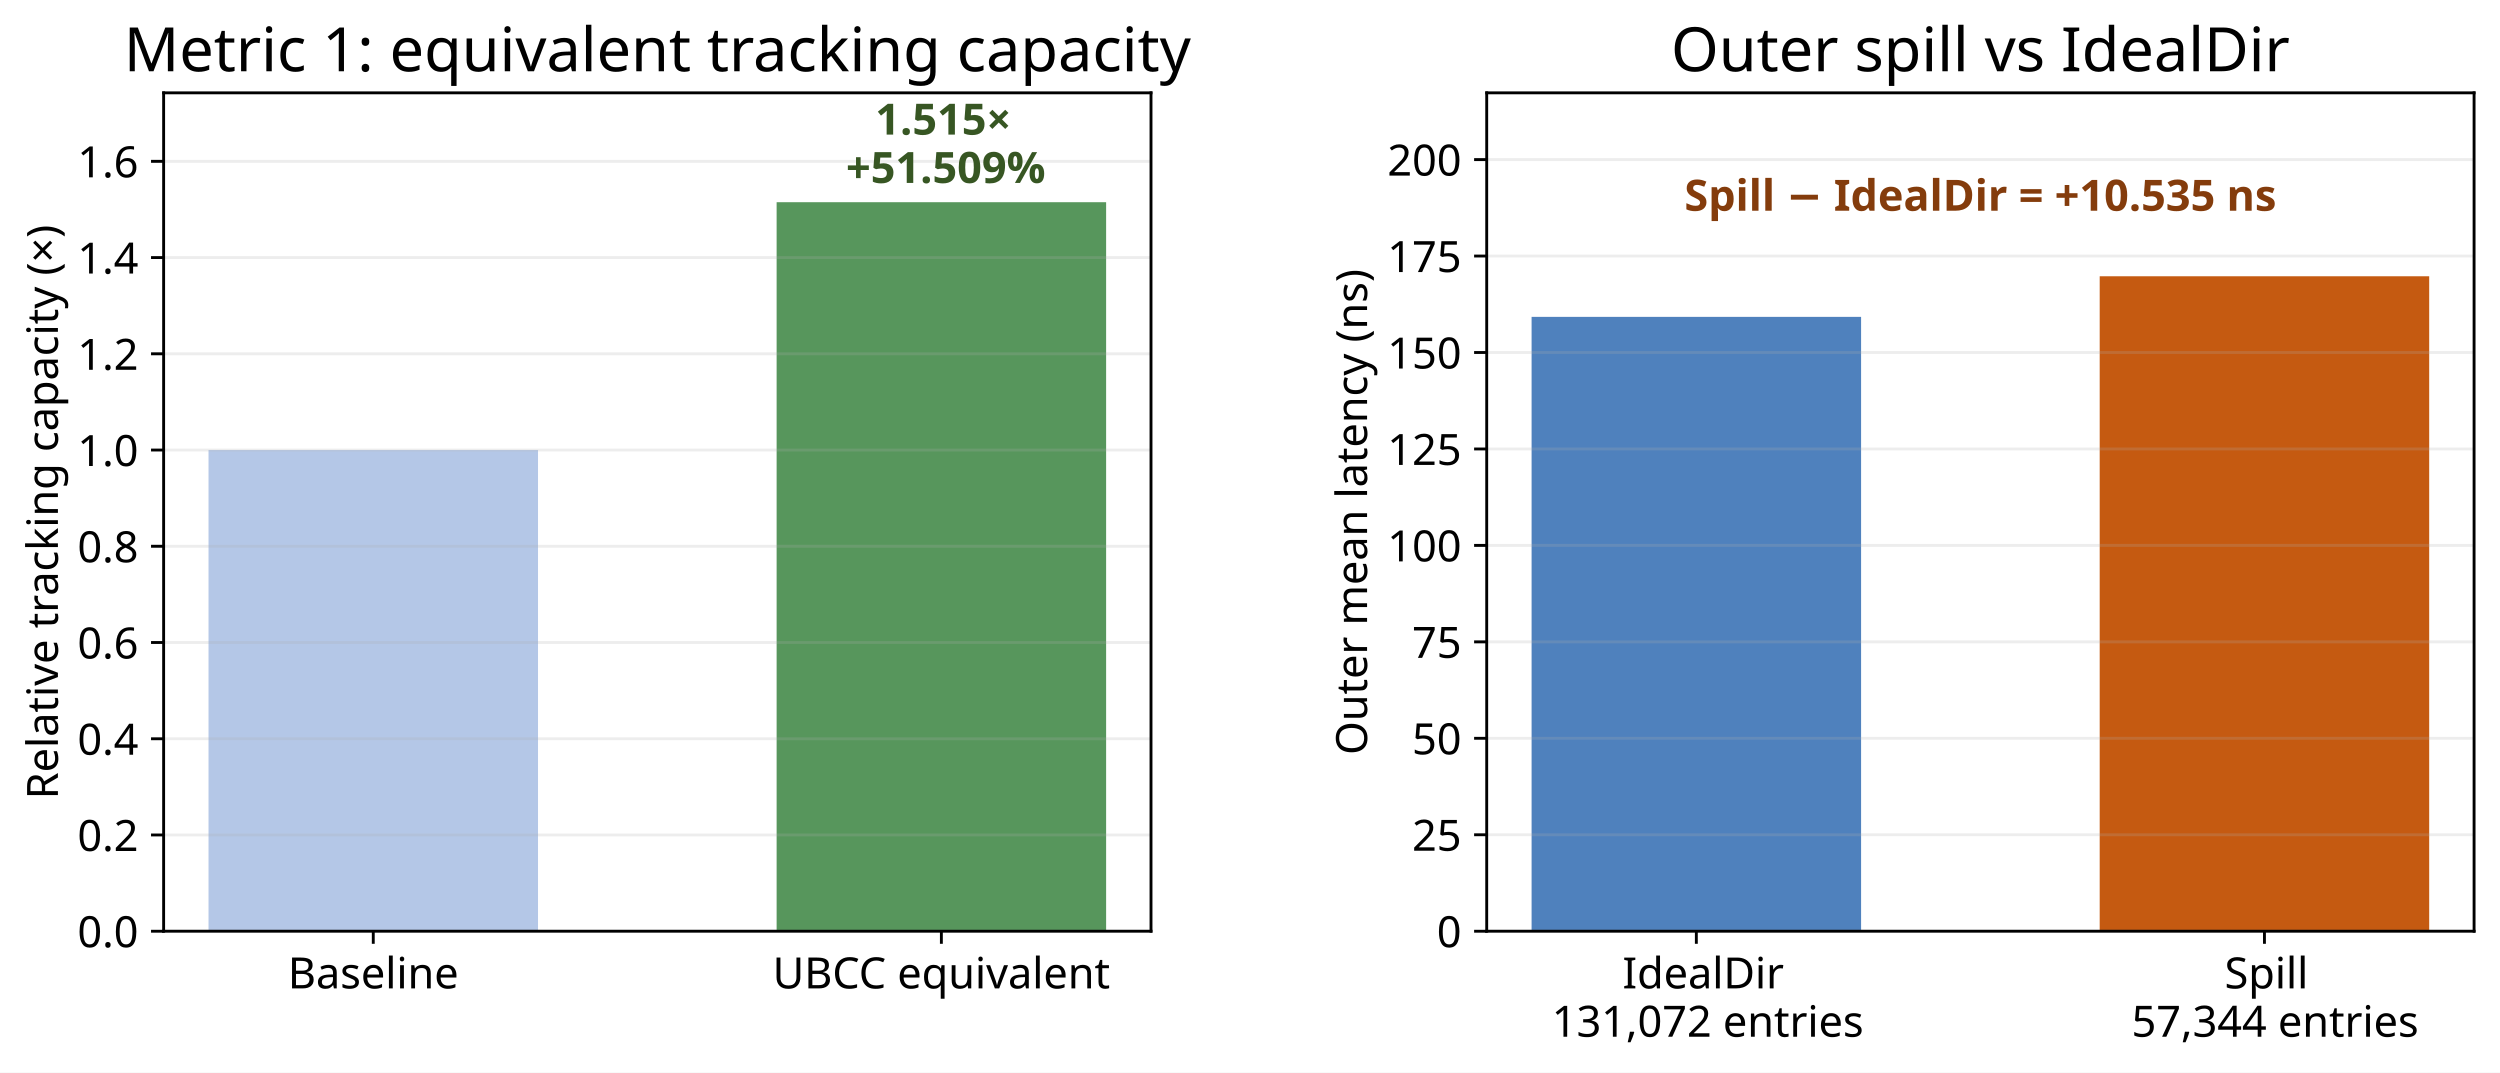
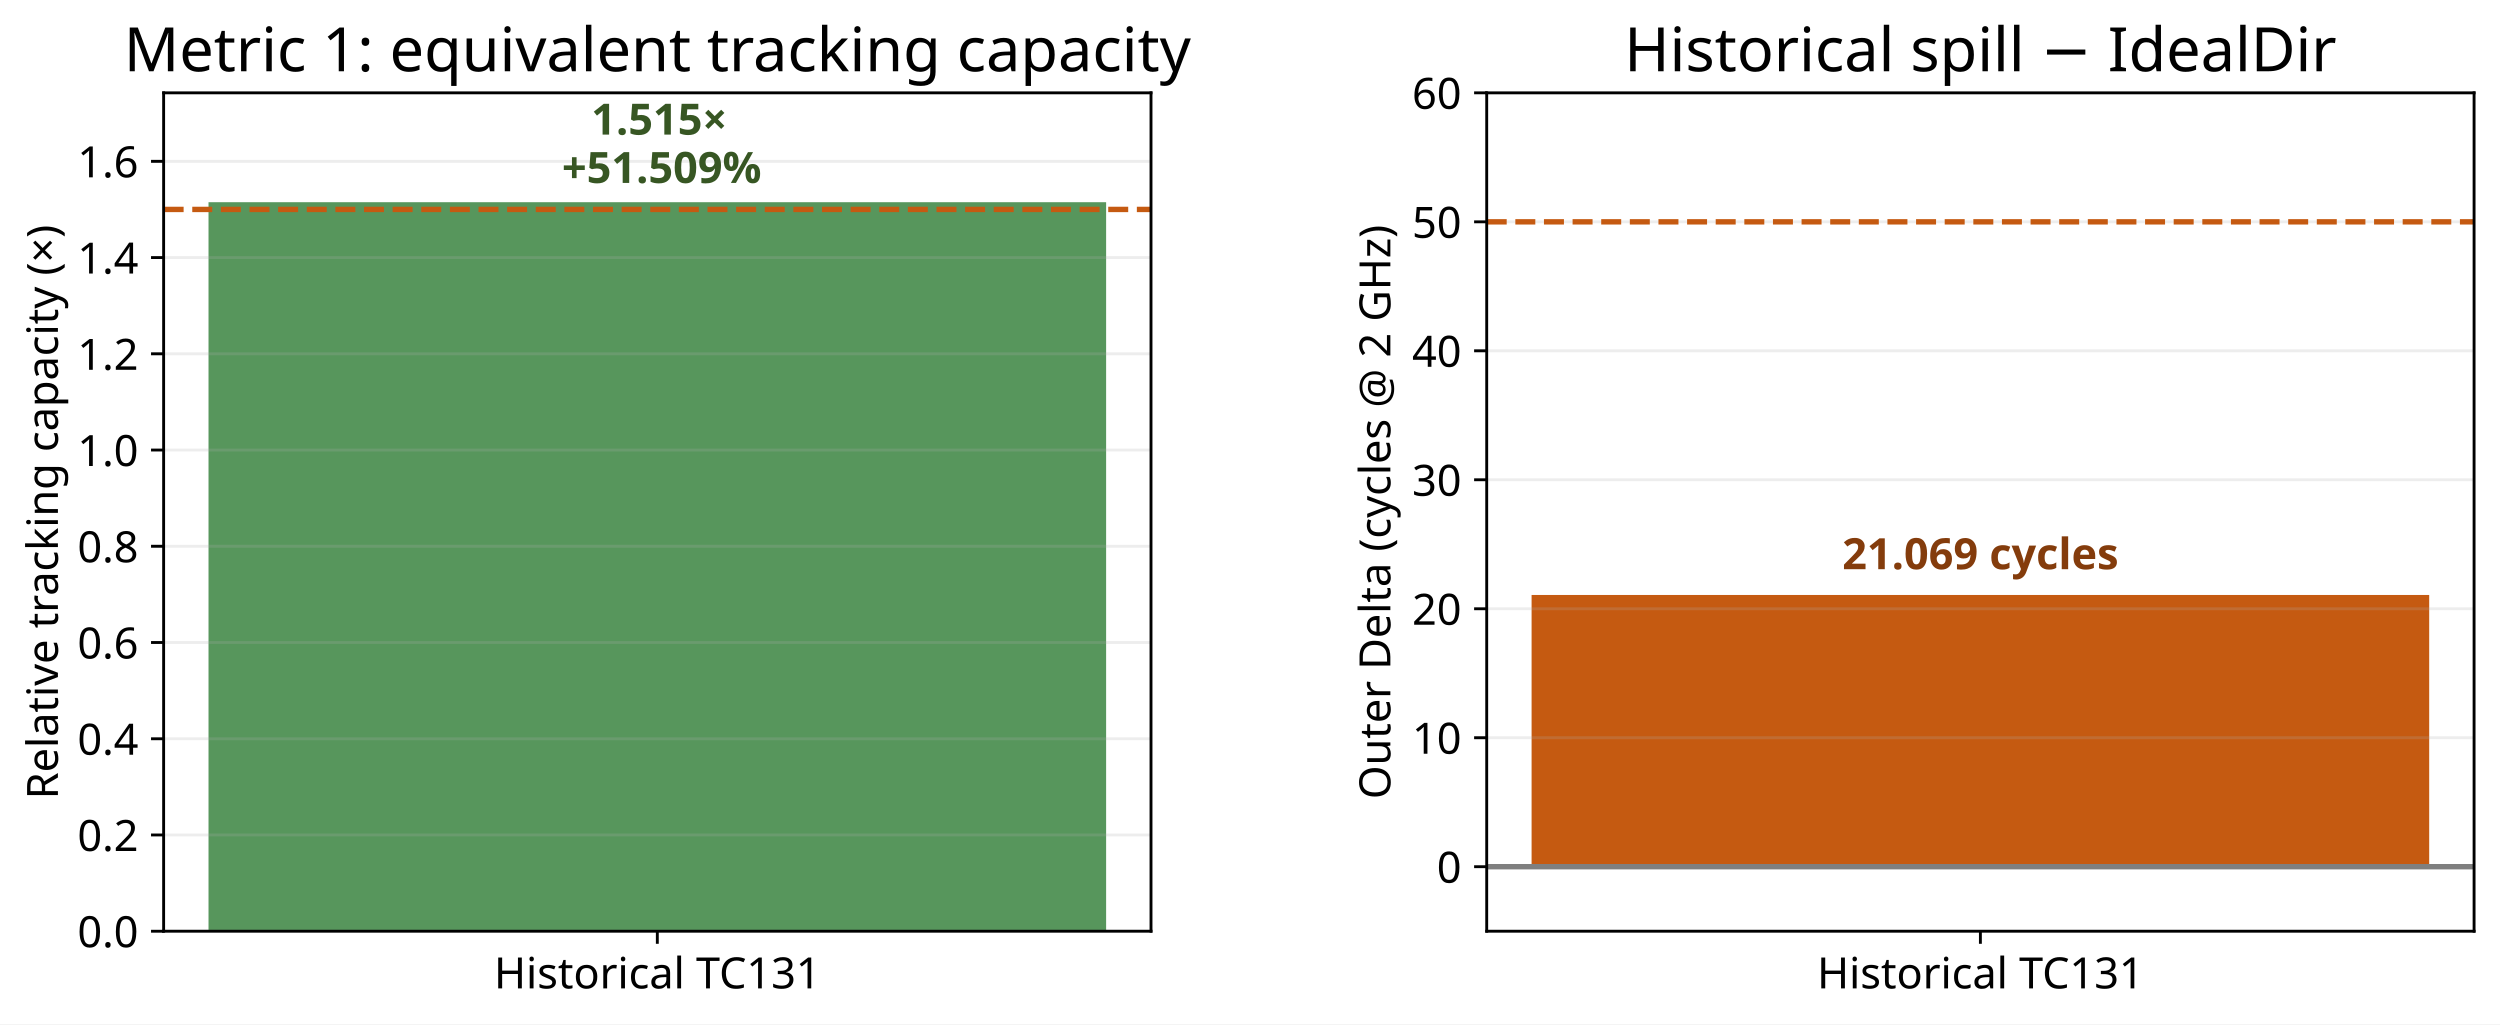
- <svg xmlns="http://www.w3.org/2000/svg" xmlns:xlink="http://www.w3.org/1999/xlink" width="694.347pt" height="297.898pt" viewBox="0 0 694.347 297.898" version="1.1">
+ <svg xmlns="http://www.w3.org/2000/svg" xmlns:xlink="http://www.w3.org/1999/xlink" width="694.347pt" height="284.477pt" viewBox="0 0 694.347 284.477" version="1.1">
  <defs>
    <style type="text/css">*{stroke-linejoin: round; stroke-linecap: butt}</style>
  </defs>
  <g id="figure_1">
    <g id="patch_1">
-       <path d="M 0 297.898 L 694.347 297.898 L 694.347 0 L 0 0 z " style="fill: #ffffff" />
+       <path d="M 0 284.477 L 694.347 284.477 L 694.347 0 L 0 0 z " style="fill: #ffffff" />
    </g>
    <g id="axes_1">
      <g id="patch_2">
        <path d="M 45.447 258.633 L 319.678 258.633 L 319.678 25.785 L 45.447 25.785 z " style="fill: #ffffff" />
      </g>
      <g id="patch_3">
-         <path d="M 57.913 258.633 L 149.428 258.633 L 149.428 124.993 L 57.913 124.993 z " clip-path="url(#p8803c18a55)" style="fill: #b4c7e7" />
-       </g>
-       <g id="patch_4">
-         <path d="M 215.698 258.633 L 307.213 258.633 L 307.213 56.157 L 215.698 56.157 z " clip-path="url(#p8803c18a55)" style="fill: #57965c" />
+         <path d="M 57.913 258.633 L 307.213 258.633 L 307.213 56.157 L 57.913 56.157 z " clip-path="url(#p8803c18a55)" style="fill: #57965c" />
      </g>
      <g id="matplotlib.axis_1">
        <g id="xtick_1">
          <g id="line2d_1">
            <defs>
              <path id="m8af672e390" d="M 0 0 L 0 3.5 " style="stroke: #000000; stroke-width: 0.8" />
            </defs>
            <g>
-               <use xlink:href="#m8af672e390" x="103.67" y="258.633" style="stroke: #000000; stroke-width: 0.8" />
+               <use xlink:href="#m8af672e390" x="182.563" y="258.633" style="stroke: #000000; stroke-width: 0.8" />
            </g>
          </g>
          <g id="text_1">
-             <text style="font: 12px 'Microsoft YaHei'; text-anchor: middle" x="103.67" y="274.517" transform="rotate(-0 103.6703 274.5171)">Baseline</text>
-           </g>
-         </g>
-         <g id="xtick_2">
-           <g id="line2d_2">
-             <g>
-               <use xlink:href="#m8af672e390" x="261.456" y="258.633" style="stroke: #000000; stroke-width: 0.8" />
-             </g>
-           </g>
-           <g id="text_2">
-             <text style="font: 12px 'Microsoft YaHei'; text-anchor: middle" x="261.456" y="274.517" transform="rotate(-0 261.4555 274.5171)">UBCC equivalent</text>
+             <text style="font: 12px 'Microsoft YaHei'; text-anchor: middle" x="182.563" y="274.517" transform="rotate(-0 182.5629 274.5171)">Historical TC131</text>
          </g>
        </g>
      </g>
      <g id="matplotlib.axis_2">
        <g id="ytick_1">
+           <g id="line2d_2">
+             <path d="M 45.447 258.633 L 319.678 258.633 " clip-path="url(#p8803c18a55)" style="fill: none; stroke: #b0b0b0; stroke-opacity: 0.22; stroke-width: 0.8; stroke-linecap: square" />
+           </g>
          <g id="line2d_3">
-             <path d="M 45.447 258.633 L 319.678 258.633 " clip-path="url(#p8803c18a55)" style="fill: none; stroke: #b0b0b0; stroke-opacity: 0.22; stroke-width: 0.8; stroke-linecap: square" />
-           </g>
-           <g id="line2d_4">
            <defs>
              <path id="mcc2cfc7c0e" d="M 0 0 L -3.5 0 " style="stroke: #000000; stroke-width: 0.8" />
            </defs>
            <g>
              <use xlink:href="#mcc2cfc7c0e" x="45.447" y="258.633" style="stroke: #000000; stroke-width: 0.8" />
            </g>
          </g>
+           <g id="text_2">
+             <text style="font: 12px 'Microsoft YaHei'; text-anchor: end" x="38.447" y="263.075" transform="rotate(-0 38.4475 263.0752)">0.0</text>
+           </g>
+         </g>
+         <g id="ytick_2">
+           <g id="line2d_4">
+             <path d="M 45.447 231.905 L 319.678 231.905 " clip-path="url(#p8803c18a55)" style="fill: none; stroke: #b0b0b0; stroke-opacity: 0.22; stroke-width: 0.8; stroke-linecap: square" />
+           </g>
+           <g id="line2d_5">
+             <g>
+               <use xlink:href="#mcc2cfc7c0e" x="45.447" y="231.905" style="stroke: #000000; stroke-width: 0.8" />
+             </g>
+           </g>
          <g id="text_3">
-             <text style="font: 12px 'Microsoft YaHei'; text-anchor: end" x="38.447" y="263.075" transform="rotate(-0 38.4475 263.0752)">0.0</text>
-           </g>
-         </g>
-         <g id="ytick_2">
-           <g id="line2d_5">
-             <path d="M 45.447 231.905 L 319.678 231.905 " clip-path="url(#p8803c18a55)" style="fill: none; stroke: #b0b0b0; stroke-opacity: 0.22; stroke-width: 0.8; stroke-linecap: square" />
-           </g>
+             <text style="font: 12px 'Microsoft YaHei'; text-anchor: end" x="38.447" y="236.347" transform="rotate(-0 38.4475 236.3472)">0.2</text>
+           </g>
+         </g>
+         <g id="ytick_3">
          <g id="line2d_6">
-             <g>
-               <use xlink:href="#mcc2cfc7c0e" x="45.447" y="231.905" style="stroke: #000000; stroke-width: 0.8" />
+             <path d="M 45.447 205.177 L 319.678 205.177 " clip-path="url(#p8803c18a55)" style="fill: none; stroke: #b0b0b0; stroke-opacity: 0.22; stroke-width: 0.8; stroke-linecap: square" />
+           </g>
+           <g id="line2d_7">
+             <g>
+               <use xlink:href="#mcc2cfc7c0e" x="45.447" y="205.177" style="stroke: #000000; stroke-width: 0.8" />
            </g>
          </g>
          <g id="text_4">
-             <text style="font: 12px 'Microsoft YaHei'; text-anchor: end" x="38.447" y="236.347" transform="rotate(-0 38.4475 236.3472)">0.2</text>
-           </g>
-         </g>
-         <g id="ytick_3">
-           <g id="line2d_7">
-             <path d="M 45.447 205.177 L 319.678 205.177 " clip-path="url(#p8803c18a55)" style="fill: none; stroke: #b0b0b0; stroke-opacity: 0.22; stroke-width: 0.8; stroke-linecap: square" />
-           </g>
+             <text style="font: 12px 'Microsoft YaHei'; text-anchor: end" x="38.447" y="209.619" transform="rotate(-0 38.4475 209.6192)">0.4</text>
+           </g>
+         </g>
+         <g id="ytick_4">
          <g id="line2d_8">
-             <g>
-               <use xlink:href="#mcc2cfc7c0e" x="45.447" y="205.177" style="stroke: #000000; stroke-width: 0.8" />
+             <path d="M 45.447 178.449 L 319.678 178.449 " clip-path="url(#p8803c18a55)" style="fill: none; stroke: #b0b0b0; stroke-opacity: 0.22; stroke-width: 0.8; stroke-linecap: square" />
+           </g>
+           <g id="line2d_9">
+             <g>
+               <use xlink:href="#mcc2cfc7c0e" x="45.447" y="178.449" style="stroke: #000000; stroke-width: 0.8" />
            </g>
          </g>
          <g id="text_5">
-             <text style="font: 12px 'Microsoft YaHei'; text-anchor: end" x="38.447" y="209.619" transform="rotate(-0 38.4475 209.6192)">0.4</text>
-           </g>
-         </g>
-         <g id="ytick_4">
-           <g id="line2d_9">
-             <path d="M 45.447 178.449 L 319.678 178.449 " clip-path="url(#p8803c18a55)" style="fill: none; stroke: #b0b0b0; stroke-opacity: 0.22; stroke-width: 0.8; stroke-linecap: square" />
-           </g>
+             <text style="font: 12px 'Microsoft YaHei'; text-anchor: end" x="38.447" y="182.891" transform="rotate(-0 38.4475 182.8913)">0.6</text>
+           </g>
+         </g>
+         <g id="ytick_5">
          <g id="line2d_10">
-             <g>
-               <use xlink:href="#mcc2cfc7c0e" x="45.447" y="178.449" style="stroke: #000000; stroke-width: 0.8" />
+             <path d="M 45.447 151.721 L 319.678 151.721 " clip-path="url(#p8803c18a55)" style="fill: none; stroke: #b0b0b0; stroke-opacity: 0.22; stroke-width: 0.8; stroke-linecap: square" />
+           </g>
+           <g id="line2d_11">
+             <g>
+               <use xlink:href="#mcc2cfc7c0e" x="45.447" y="151.721" style="stroke: #000000; stroke-width: 0.8" />
            </g>
          </g>
          <g id="text_6">
-             <text style="font: 12px 'Microsoft YaHei'; text-anchor: end" x="38.447" y="182.891" transform="rotate(-0 38.4475 182.8913)">0.6</text>
-           </g>
-         </g>
-         <g id="ytick_5">
-           <g id="line2d_11">
-             <path d="M 45.447 151.721 L 319.678 151.721 " clip-path="url(#p8803c18a55)" style="fill: none; stroke: #b0b0b0; stroke-opacity: 0.22; stroke-width: 0.8; stroke-linecap: square" />
-           </g>
+             <text style="font: 12px 'Microsoft YaHei'; text-anchor: end" x="38.447" y="156.163" transform="rotate(-0 38.4475 156.1633)">0.8</text>
+           </g>
+         </g>
+         <g id="ytick_6">
          <g id="line2d_12">
-             <g>
-               <use xlink:href="#mcc2cfc7c0e" x="45.447" y="151.721" style="stroke: #000000; stroke-width: 0.8" />
+             <path d="M 45.447 124.993 L 319.678 124.993 " clip-path="url(#p8803c18a55)" style="fill: none; stroke: #b0b0b0; stroke-opacity: 0.22; stroke-width: 0.8; stroke-linecap: square" />
+           </g>
+           <g id="line2d_13">
+             <g>
+               <use xlink:href="#mcc2cfc7c0e" x="45.447" y="124.993" style="stroke: #000000; stroke-width: 0.8" />
            </g>
          </g>
          <g id="text_7">
-             <text style="font: 12px 'Microsoft YaHei'; text-anchor: end" x="38.447" y="156.163" transform="rotate(-0 38.4475 156.1633)">0.8</text>
-           </g>
-         </g>
-         <g id="ytick_6">
-           <g id="line2d_13">
-             <path d="M 45.447 124.993 L 319.678 124.993 " clip-path="url(#p8803c18a55)" style="fill: none; stroke: #b0b0b0; stroke-opacity: 0.22; stroke-width: 0.8; stroke-linecap: square" />
-           </g>
+             <text style="font: 12px 'Microsoft YaHei'; text-anchor: end" x="38.447" y="129.435" transform="rotate(-0 38.4475 129.4353)">1.0</text>
+           </g>
+         </g>
+         <g id="ytick_7">
          <g id="line2d_14">
-             <g>
-               <use xlink:href="#mcc2cfc7c0e" x="45.447" y="124.993" style="stroke: #000000; stroke-width: 0.8" />
+             <path d="M 45.447 98.265 L 319.678 98.265 " clip-path="url(#p8803c18a55)" style="fill: none; stroke: #b0b0b0; stroke-opacity: 0.22; stroke-width: 0.8; stroke-linecap: square" />
+           </g>
+           <g id="line2d_15">
+             <g>
+               <use xlink:href="#mcc2cfc7c0e" x="45.447" y="98.265" style="stroke: #000000; stroke-width: 0.8" />
            </g>
          </g>
          <g id="text_8">
-             <text style="font: 12px 'Microsoft YaHei'; text-anchor: end" x="38.447" y="129.435" transform="rotate(-0 38.4475 129.4353)">1.0</text>
-           </g>
-         </g>
-         <g id="ytick_7">
-           <g id="line2d_15">
-             <path d="M 45.447 98.265 L 319.678 98.265 " clip-path="url(#p8803c18a55)" style="fill: none; stroke: #b0b0b0; stroke-opacity: 0.22; stroke-width: 0.8; stroke-linecap: square" />
-           </g>
+             <text style="font: 12px 'Microsoft YaHei'; text-anchor: end" x="38.447" y="102.707" transform="rotate(-0 38.4475 102.7074)">1.2</text>
+           </g>
+         </g>
+         <g id="ytick_8">
          <g id="line2d_16">
-             <g>
-               <use xlink:href="#mcc2cfc7c0e" x="45.447" y="98.265" style="stroke: #000000; stroke-width: 0.8" />
+             <path d="M 45.447 71.538 L 319.678 71.538 " clip-path="url(#p8803c18a55)" style="fill: none; stroke: #b0b0b0; stroke-opacity: 0.22; stroke-width: 0.8; stroke-linecap: square" />
+           </g>
+           <g id="line2d_17">
+             <g>
+               <use xlink:href="#mcc2cfc7c0e" x="45.447" y="71.538" style="stroke: #000000; stroke-width: 0.8" />
            </g>
          </g>
          <g id="text_9">
-             <text style="font: 12px 'Microsoft YaHei'; text-anchor: end" x="38.447" y="102.707" transform="rotate(-0 38.4475 102.7074)">1.2</text>
-           </g>
-         </g>
-         <g id="ytick_8">
-           <g id="line2d_17">
-             <path d="M 45.447 71.538 L 319.678 71.538 " clip-path="url(#p8803c18a55)" style="fill: none; stroke: #b0b0b0; stroke-opacity: 0.22; stroke-width: 0.8; stroke-linecap: square" />
-           </g>
+             <text style="font: 12px 'Microsoft YaHei'; text-anchor: end" x="38.447" y="75.979" transform="rotate(-0 38.4475 75.9794)">1.4</text>
+           </g>
+         </g>
+         <g id="ytick_9">
          <g id="line2d_18">
-             <g>
-               <use xlink:href="#mcc2cfc7c0e" x="45.447" y="71.538" style="stroke: #000000; stroke-width: 0.8" />
+             <path d="M 45.447 44.81 L 319.678 44.81 " clip-path="url(#p8803c18a55)" style="fill: none; stroke: #b0b0b0; stroke-opacity: 0.22; stroke-width: 0.8; stroke-linecap: square" />
+           </g>
+           <g id="line2d_19">
+             <g>
+               <use xlink:href="#mcc2cfc7c0e" x="45.447" y="44.81" style="stroke: #000000; stroke-width: 0.8" />
            </g>
          </g>
          <g id="text_10">
-             <text style="font: 12px 'Microsoft YaHei'; text-anchor: end" x="38.447" y="75.979" transform="rotate(-0 38.4475 75.9794)">1.4</text>
-           </g>
-         </g>
-         <g id="ytick_9">
-           <g id="line2d_19">
-             <path d="M 45.447 44.81 L 319.678 44.81 " clip-path="url(#p8803c18a55)" style="fill: none; stroke: #b0b0b0; stroke-opacity: 0.22; stroke-width: 0.8; stroke-linecap: square" />
-           </g>
-           <g id="line2d_20">
-             <g>
-               <use xlink:href="#mcc2cfc7c0e" x="45.447" y="44.81" style="stroke: #000000; stroke-width: 0.8" />
-             </g>
-           </g>
-           <g id="text_11">
            <text style="font: 12px 'Microsoft YaHei'; text-anchor: end" x="38.447" y="49.251" transform="rotate(-0 38.4475 49.25143)">1.6</text>
          </g>
        </g>
-         <g id="text_12">
+         <g id="text_11">
          <text style="font: 12px 'Microsoft YaHei'; text-anchor: middle" x="16.084" y="142.209" transform="rotate(-90 16.08375 142.2093)">Relative tracking capacity (×)</text>
        </g>
      </g>
+       <g id="line2d_20">
+         <path d="M 45.447 58.174 L 319.678 58.174 " clip-path="url(#p8803c18a55)" style="fill: none; stroke-dasharray: 5.55,2.4; stroke-dashoffset: 0; stroke: #c55a11; stroke-width: 1.5" />
+       </g>
+       <g id="patch_4">
+         <path d="M 45.447 258.633 L 45.447 25.785 " style="fill: none; stroke: #000000; stroke-width: 0.8; stroke-linejoin: miter; stroke-linecap: square" />
+       </g>
      <g id="patch_5">
-         <path d="M 45.447 258.633 L 45.447 25.785 " style="fill: none; stroke: #000000; stroke-width: 0.8; stroke-linejoin: miter; stroke-linecap: square" />
+         <path d="M 319.678 258.633 L 319.678 25.785 " style="fill: none; stroke: #000000; stroke-width: 0.8; stroke-linejoin: miter; stroke-linecap: square" />
      </g>
      <g id="patch_6">
-         <path d="M 319.678 258.633 L 319.678 25.785 " style="fill: none; stroke: #000000; stroke-width: 0.8; stroke-linejoin: miter; stroke-linecap: square" />
+         <path d="M 45.447 258.633 L 319.678 258.633 " style="fill: none; stroke: #000000; stroke-width: 0.8; stroke-linejoin: miter; stroke-linecap: square" />
      </g>
      <g id="patch_7">
-         <path d="M 45.447 258.633 L 319.678 258.633 " style="fill: none; stroke: #000000; stroke-width: 0.8; stroke-linejoin: miter; stroke-linecap: square" />
-       </g>
-       <g id="patch_8">
        <path d="M 45.447 25.785 L 319.678 25.785 " style="fill: none; stroke: #000000; stroke-width: 0.8; stroke-linejoin: miter; stroke-linecap: square" />
      </g>
+       <g id="text_12">
+         <text style="fill: #375623; font: 700 12px 'Microsoft YaHei'" transform="translate(164.2198 37.3907)">1.515×</text>
+         <text style="fill: #375623; font: 700 12px 'Microsoft YaHei'" transform="translate(156.0748 50.8112)">+51.509%</text>
+       </g>
      <g id="text_13">
-         <text style="fill: #375623; font: 700 12px 'Microsoft YaHei'" transform="translate(243.1124 37.3907)">1.515×</text>
-         <text style="fill: #375623; font: 700 12px 'Microsoft YaHei'" transform="translate(234.9674 50.8112)">+51.509%</text>
-       </g>
-       <g id="text_14">
        <text style="font: 17px 'Microsoft YaHei'; text-anchor: middle" x="182.563" y="19.785" transform="rotate(-0 182.5629 19.78531)">Metric 1: equivalent tracking capacity</text>
      </g>
    </g>
    <g id="axes_2">
+       <g id="patch_8">
+         <path d="M 412.917 258.633 L 687.148 258.633 L 687.148 25.785 L 412.917 25.785 z " style="fill: #ffffff" />
+       </g>
      <g id="patch_9">
-         <path d="M 412.917 258.633 L 687.148 258.633 L 687.148 25.785 L 412.917 25.785 z " style="fill: #ffffff" />
-       </g>
-       <g id="patch_10">
-         <path d="M 425.382 258.633 L 516.897 258.633 L 516.897 88.009 L 425.382 88.009 z " clip-path="url(#p5968afe6d0)" style="fill: #4f81bd" />
-       </g>
-       <g id="patch_11">
-         <path d="M 583.167 258.633 L 674.682 258.633 L 674.682 76.721 L 583.167 76.721 z " clip-path="url(#p5968afe6d0)" style="fill: #c55a11" />
+         <path d="M 425.382 240.722 L 674.682 240.722 L 674.682 165.246 L 425.382 165.246 z " clip-path="url(#p5968afe6d0)" style="fill: #c55a11" />
      </g>
      <g id="matplotlib.axis_3">
-         <g id="xtick_3">
+         <g id="xtick_2">
          <g id="line2d_21">
            <g>
-               <use xlink:href="#m8af672e390" x="471.139" y="258.633" style="stroke: #000000; stroke-width: 0.8" />
-             </g>
-           </g>
-           <g id="text_15">
-             <text style="font: 12px 'Microsoft YaHei'" transform="translate(450.6195 274.5171)">IdealDir</text>
-             <text style="font: 12px 'Microsoft YaHei'" transform="translate(430.9986 287.9376)">131,072 entries</text>
-           </g>
-         </g>
-         <g id="xtick_4">
-           <g id="line2d_22">
-             <g>
-               <use xlink:href="#m8af672e390" x="628.925" y="258.633" style="stroke: #000000; stroke-width: 0.8" />
-             </g>
-           </g>
-           <g id="text_16">
-             <text style="font: 12px 'Microsoft YaHei'" transform="translate(617.8501 274.5171)">Spill</text>
-             <text style="font: 12px 'Microsoft YaHei'" transform="translate(592.0182 287.9376)">57,344 entries</text>
+               <use xlink:href="#m8af672e390" x="550.032" y="258.633" style="stroke: #000000; stroke-width: 0.8" />
+             </g>
+           </g>
+           <g id="text_14">
+             <text style="font: 12px 'Microsoft YaHei'; text-anchor: middle" x="550.032" y="274.517" transform="rotate(-0 550.0321 274.5171)">Historical TC131</text>
          </g>
        </g>
      </g>
      <g id="matplotlib.axis_4">
        <g id="ytick_10">
+           <g id="line2d_22">
+             <path d="M 412.917 240.722 L 687.148 240.722 " clip-path="url(#p5968afe6d0)" style="fill: none; stroke: #b0b0b0; stroke-opacity: 0.22; stroke-width: 0.8; stroke-linecap: square" />
+           </g>
          <g id="line2d_23">
-             <path d="M 412.917 258.633 L 687.148 258.633 " clip-path="url(#p5968afe6d0)" style="fill: none; stroke: #b0b0b0; stroke-opacity: 0.22; stroke-width: 0.8; stroke-linecap: square" />
-           </g>
+             <g>
+               <use xlink:href="#mcc2cfc7c0e" x="412.917" y="240.722" style="stroke: #000000; stroke-width: 0.8" />
+             </g>
+           </g>
+           <g id="text_15">
+             <text style="font: 12px 'Microsoft YaHei'; text-anchor: end" x="405.917" y="245.164" transform="rotate(-0 405.9167 245.1638)">0</text>
+           </g>
+         </g>
+         <g id="ytick_11">
          <g id="line2d_24">
-             <g>
-               <use xlink:href="#mcc2cfc7c0e" x="412.917" y="258.633" style="stroke: #000000; stroke-width: 0.8" />
+             <path d="M 412.917 204.899 L 687.148 204.899 " clip-path="url(#p5968afe6d0)" style="fill: none; stroke: #b0b0b0; stroke-opacity: 0.22; stroke-width: 0.8; stroke-linecap: square" />
+           </g>
+           <g id="line2d_25">
+             <g>
+               <use xlink:href="#mcc2cfc7c0e" x="412.917" y="204.899" style="stroke: #000000; stroke-width: 0.8" />
+             </g>
+           </g>
+           <g id="text_16">
+             <text style="font: 12px 'Microsoft YaHei'; text-anchor: end" x="405.917" y="209.341" transform="rotate(-0 405.9167 209.341)">10</text>
+           </g>
+         </g>
+         <g id="ytick_12">
+           <g id="line2d_26">
+             <path d="M 412.917 169.076 L 687.148 169.076 " clip-path="url(#p5968afe6d0)" style="fill: none; stroke: #b0b0b0; stroke-opacity: 0.22; stroke-width: 0.8; stroke-linecap: square" />
+           </g>
+           <g id="line2d_27">
+             <g>
+               <use xlink:href="#mcc2cfc7c0e" x="412.917" y="169.076" style="stroke: #000000; stroke-width: 0.8" />
            </g>
          </g>
          <g id="text_17">
-             <text style="font: 12px 'Microsoft YaHei'; text-anchor: end" x="405.917" y="263.075" transform="rotate(-0 405.9167 263.0752)">0</text>
-           </g>
-         </g>
-         <g id="ytick_11">
-           <g id="line2d_25">
-             <path d="M 412.917 231.845 L 687.148 231.845 " clip-path="url(#p5968afe6d0)" style="fill: none; stroke: #b0b0b0; stroke-opacity: 0.22; stroke-width: 0.8; stroke-linecap: square" />
-           </g>
-           <g id="line2d_26">
-             <g>
-               <use xlink:href="#mcc2cfc7c0e" x="412.917" y="231.845" style="stroke: #000000; stroke-width: 0.8" />
+             <text style="font: 12px 'Microsoft YaHei'; text-anchor: end" x="405.917" y="173.518" transform="rotate(-0 405.9167 173.5183)">20</text>
+           </g>
+         </g>
+         <g id="ytick_13">
+           <g id="line2d_28">
+             <path d="M 412.917 133.254 L 687.148 133.254 " clip-path="url(#p5968afe6d0)" style="fill: none; stroke: #b0b0b0; stroke-opacity: 0.22; stroke-width: 0.8; stroke-linecap: square" />
+           </g>
+           <g id="line2d_29">
+             <g>
+               <use xlink:href="#mcc2cfc7c0e" x="412.917" y="133.254" style="stroke: #000000; stroke-width: 0.8" />
            </g>
          </g>
          <g id="text_18">
-             <text style="font: 12px 'Microsoft YaHei'; text-anchor: end" x="405.917" y="236.287" transform="rotate(-0 405.9167 236.287)">25</text>
-           </g>
-         </g>
-         <g id="ytick_12">
-           <g id="line2d_27">
-             <path d="M 412.917 205.057 L 687.148 205.057 " clip-path="url(#p5968afe6d0)" style="fill: none; stroke: #b0b0b0; stroke-opacity: 0.22; stroke-width: 0.8; stroke-linecap: square" />
-           </g>
-           <g id="line2d_28">
-             <g>
-               <use xlink:href="#mcc2cfc7c0e" x="412.917" y="205.057" style="stroke: #000000; stroke-width: 0.8" />
+             <text style="font: 12px 'Microsoft YaHei'; text-anchor: end" x="405.917" y="137.695" transform="rotate(-0 405.9167 137.6955)">30</text>
+           </g>
+         </g>
+         <g id="ytick_14">
+           <g id="line2d_30">
+             <path d="M 412.917 97.431 L 687.148 97.431 " clip-path="url(#p5968afe6d0)" style="fill: none; stroke: #b0b0b0; stroke-opacity: 0.22; stroke-width: 0.8; stroke-linecap: square" />
+           </g>
+           <g id="line2d_31">
+             <g>
+               <use xlink:href="#mcc2cfc7c0e" x="412.917" y="97.431" style="stroke: #000000; stroke-width: 0.8" />
            </g>
          </g>
          <g id="text_19">
-             <text style="font: 12px 'Microsoft YaHei'; text-anchor: end" x="405.917" y="209.499" transform="rotate(-0 405.9167 209.4989)">50</text>
-           </g>
-         </g>
-         <g id="ytick_13">
-           <g id="line2d_29">
-             <path d="M 412.917 178.269 L 687.148 178.269 " clip-path="url(#p5968afe6d0)" style="fill: none; stroke: #b0b0b0; stroke-opacity: 0.22; stroke-width: 0.8; stroke-linecap: square" />
-           </g>
-           <g id="line2d_30">
-             <g>
-               <use xlink:href="#mcc2cfc7c0e" x="412.917" y="178.269" style="stroke: #000000; stroke-width: 0.8" />
+             <text style="font: 12px 'Microsoft YaHei'; text-anchor: end" x="405.917" y="101.873" transform="rotate(-0 405.9167 101.8727)">40</text>
+           </g>
+         </g>
+         <g id="ytick_15">
+           <g id="line2d_32">
+             <path d="M 412.917 61.608 L 687.148 61.608 " clip-path="url(#p5968afe6d0)" style="fill: none; stroke: #b0b0b0; stroke-opacity: 0.22; stroke-width: 0.8; stroke-linecap: square" />
+           </g>
+           <g id="line2d_33">
+             <g>
+               <use xlink:href="#mcc2cfc7c0e" x="412.917" y="61.608" style="stroke: #000000; stroke-width: 0.8" />
            </g>
          </g>
          <g id="text_20">
-             <text style="font: 12px 'Microsoft YaHei'; text-anchor: end" x="405.917" y="182.711" transform="rotate(-0 405.9167 182.7107)">75</text>
-           </g>
-         </g>
-         <g id="ytick_14">
-           <g id="line2d_31">
-             <path d="M 412.917 151.481 L 687.148 151.481 " clip-path="url(#p5968afe6d0)" style="fill: none; stroke: #b0b0b0; stroke-opacity: 0.22; stroke-width: 0.8; stroke-linecap: square" />
-           </g>
-           <g id="line2d_32">
-             <g>
-               <use xlink:href="#mcc2cfc7c0e" x="412.917" y="151.481" style="stroke: #000000; stroke-width: 0.8" />
+             <text style="font: 12px 'Microsoft YaHei'; text-anchor: end" x="405.917" y="66.05" transform="rotate(-0 405.9167 66.04996)">50</text>
+           </g>
+         </g>
+         <g id="ytick_16">
+           <g id="line2d_34">
+             <path d="M 412.917 25.785 L 687.148 25.785 " clip-path="url(#p5968afe6d0)" style="fill: none; stroke: #b0b0b0; stroke-opacity: 0.22; stroke-width: 0.8; stroke-linecap: square" />
+           </g>
+           <g id="line2d_35">
+             <g>
+               <use xlink:href="#mcc2cfc7c0e" x="412.917" y="25.785" style="stroke: #000000; stroke-width: 0.8" />
            </g>
          </g>
          <g id="text_21">
-             <text style="font: 12px 'Microsoft YaHei'; text-anchor: end" x="405.917" y="155.923" transform="rotate(-0 405.9167 155.9225)">100</text>
-           </g>
-         </g>
-         <g id="ytick_15">
-           <g id="line2d_33">
-             <path d="M 412.917 124.693 L 687.148 124.693 " clip-path="url(#p5968afe6d0)" style="fill: none; stroke: #b0b0b0; stroke-opacity: 0.22; stroke-width: 0.8; stroke-linecap: square" />
-           </g>
-           <g id="line2d_34">
-             <g>
-               <use xlink:href="#mcc2cfc7c0e" x="412.917" y="124.693" style="stroke: #000000; stroke-width: 0.8" />
-             </g>
-           </g>
-           <g id="text_22">
-             <text style="font: 12px 'Microsoft YaHei'; text-anchor: end" x="405.917" y="129.134" transform="rotate(-0 405.9167 129.1344)">125</text>
-           </g>
-         </g>
-         <g id="ytick_16">
-           <g id="line2d_35">
-             <path d="M 412.917 97.904 L 687.148 97.904 " clip-path="url(#p5968afe6d0)" style="fill: none; stroke: #b0b0b0; stroke-opacity: 0.22; stroke-width: 0.8; stroke-linecap: square" />
-           </g>
-           <g id="line2d_36">
-             <g>
-               <use xlink:href="#mcc2cfc7c0e" x="412.917" y="97.904" style="stroke: #000000; stroke-width: 0.8" />
-             </g>
-           </g>
-           <g id="text_23">
-             <text style="font: 12px 'Microsoft YaHei'; text-anchor: end" x="405.917" y="102.346" transform="rotate(-0 405.9167 102.3462)">150</text>
-           </g>
-         </g>
-         <g id="ytick_17">
-           <g id="line2d_37">
-             <path d="M 412.917 71.116 L 687.148 71.116 " clip-path="url(#p5968afe6d0)" style="fill: none; stroke: #b0b0b0; stroke-opacity: 0.22; stroke-width: 0.8; stroke-linecap: square" />
-           </g>
-           <g id="line2d_38">
-             <g>
-               <use xlink:href="#mcc2cfc7c0e" x="412.917" y="71.116" style="stroke: #000000; stroke-width: 0.8" />
-             </g>
-           </g>
-           <g id="text_24">
-             <text style="font: 12px 'Microsoft YaHei'; text-anchor: end" x="405.917" y="75.558" transform="rotate(-0 405.9167 75.55806)">175</text>
-           </g>
-         </g>
-         <g id="ytick_18">
-           <g id="line2d_39">
-             <path d="M 412.917 44.328 L 687.148 44.328 " clip-path="url(#p5968afe6d0)" style="fill: none; stroke: #b0b0b0; stroke-opacity: 0.22; stroke-width: 0.8; stroke-linecap: square" />
-           </g>
-           <g id="line2d_40">
-             <g>
-               <use xlink:href="#mcc2cfc7c0e" x="412.917" y="44.328" style="stroke: #000000; stroke-width: 0.8" />
-             </g>
-           </g>
-           <g id="text_25">
-             <text style="font: 12px 'Microsoft YaHei'; text-anchor: end" x="405.917" y="48.77" transform="rotate(-0 405.9167 48.7699)">200</text>
-           </g>
-         </g>
-         <g id="text_26">
-           <text style="font: 12px 'Microsoft YaHei'; text-anchor: middle" x="379.687" y="142.209" transform="rotate(-90 379.6867 142.2093)">Outer mean latency (ns)</text>
-         </g>
+             <text style="font: 12px 'Microsoft YaHei'; text-anchor: end" x="405.917" y="30.227" transform="rotate(-0 405.9167 30.22719)">60</text>
+           </g>
+         </g>
+         <g id="text_22">
+           <text style="font: 12px 'Microsoft YaHei'; text-anchor: middle" x="386.155" y="142.209" transform="rotate(-90 386.1555 142.2093)">Outer Delta (cycles @ 2 GHz)</text>
+         </g>
+       </g>
+       <g id="line2d_36">
+         <path d="M 412.917 240.722 L 687.148 240.722 " clip-path="url(#p5968afe6d0)" style="fill: none; stroke: #7f7f7f; stroke-width: 1.5; stroke-linecap: square" />
+       </g>
+       <g id="line2d_37">
+         <path d="M 412.917 61.608 L 687.148 61.608 " clip-path="url(#p5968afe6d0)" style="fill: none; stroke-dasharray: 5.55,2.4; stroke-dashoffset: 0; stroke: #c55a11; stroke-width: 1.5" />
+       </g>
+       <g id="patch_10">
+         <path d="M 412.917 258.633 L 412.917 25.785 " style="fill: none; stroke: #000000; stroke-width: 0.8; stroke-linejoin: miter; stroke-linecap: square" />
+       </g>
+       <g id="patch_11">
+         <path d="M 687.148 258.633 L 687.148 25.785 " style="fill: none; stroke: #000000; stroke-width: 0.8; stroke-linejoin: miter; stroke-linecap: square" />
      </g>
      <g id="patch_12">
-         <path d="M 412.917 258.633 L 412.917 25.785 " style="fill: none; stroke: #000000; stroke-width: 0.8; stroke-linejoin: miter; stroke-linecap: square" />
+         <path d="M 412.917 258.633 L 687.148 258.633 " style="fill: none; stroke: #000000; stroke-width: 0.8; stroke-linejoin: miter; stroke-linecap: square" />
      </g>
      <g id="patch_13">
-         <path d="M 687.148 258.633 L 687.148 25.785 " style="fill: none; stroke: #000000; stroke-width: 0.8; stroke-linejoin: miter; stroke-linecap: square" />
-       </g>
-       <g id="patch_14">
-         <path d="M 412.917 258.633 L 687.148 258.633 " style="fill: none; stroke: #000000; stroke-width: 0.8; stroke-linejoin: miter; stroke-linecap: square" />
-       </g>
-       <g id="patch_15">
        <path d="M 412.917 25.785 L 687.148 25.785 " style="fill: none; stroke: #000000; stroke-width: 0.8; stroke-linejoin: miter; stroke-linecap: square" />
      </g>
-       <g id="text_27">
-         <text style="fill: #843c0c; font: 700 12px 'Microsoft YaHei'; text-anchor: middle" x="550.032" y="58.53" transform="rotate(-0 550.0321 58.52956)">Spill − IdealDir = +10.535 ns</text>
-       </g>
-       <g id="text_28">
-         <text style="font: 17px 'Microsoft YaHei'; text-anchor: middle" x="550.032" y="19.785" transform="rotate(-0 550.0321 19.78531)">Outer spill vs IdealDir</text>
+       <g id="text_23">
+         <text style="fill: #843c0c; font: 700 12px 'Microsoft YaHei'; text-anchor: middle" x="550.032" y="158.082" transform="rotate(-0 550.0321 158.0818)">21.069 cycles</text>
+       </g>
+       <g id="text_24">
+         <text style="font: 17px 'Microsoft YaHei'; text-anchor: middle" x="550.032" y="19.785" transform="rotate(-0 550.0321 19.78531)">Historical spill − IdealDir</text>
      </g>
    </g>
  </g>
  <defs>
    <clipPath id="p8803c18a55">
      <rect x="45.447" y="25.785" width="274.231" height="232.848" />
    </clipPath>
    <clipPath id="p5968afe6d0">
      <rect x="412.917" y="25.785" width="274.231" height="232.848" />
    </clipPath>
  </defs>
</svg>
